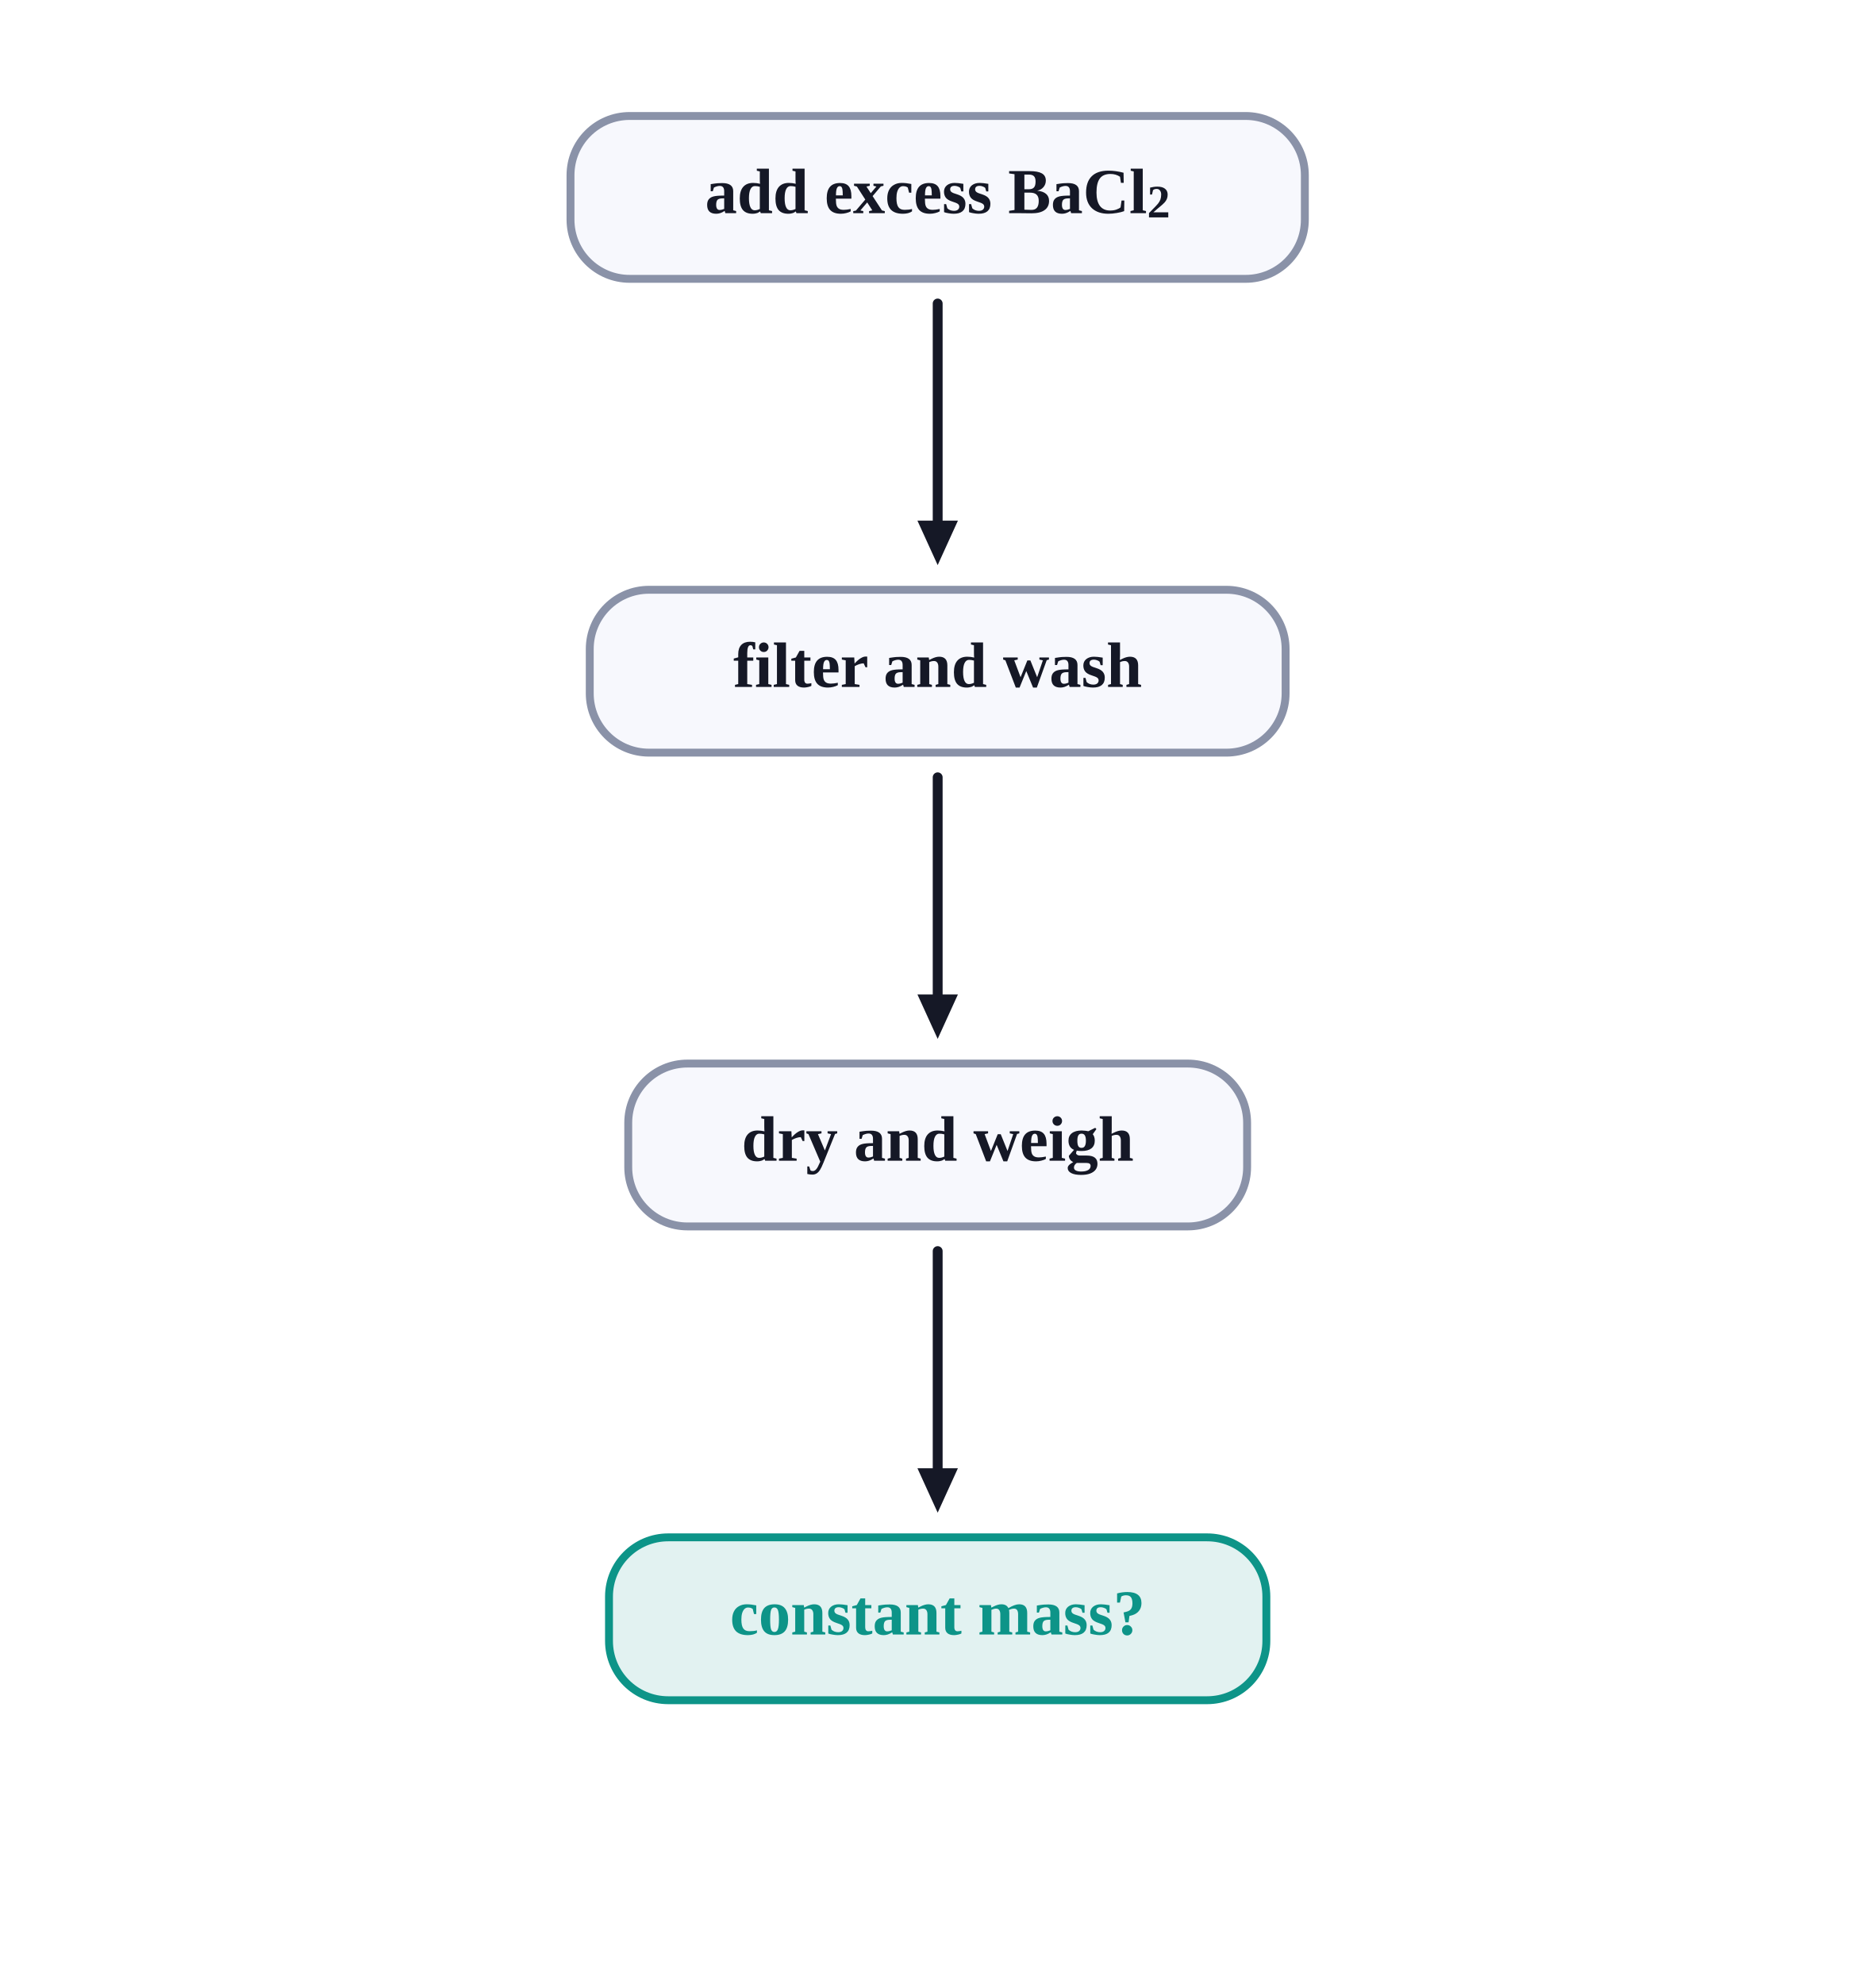
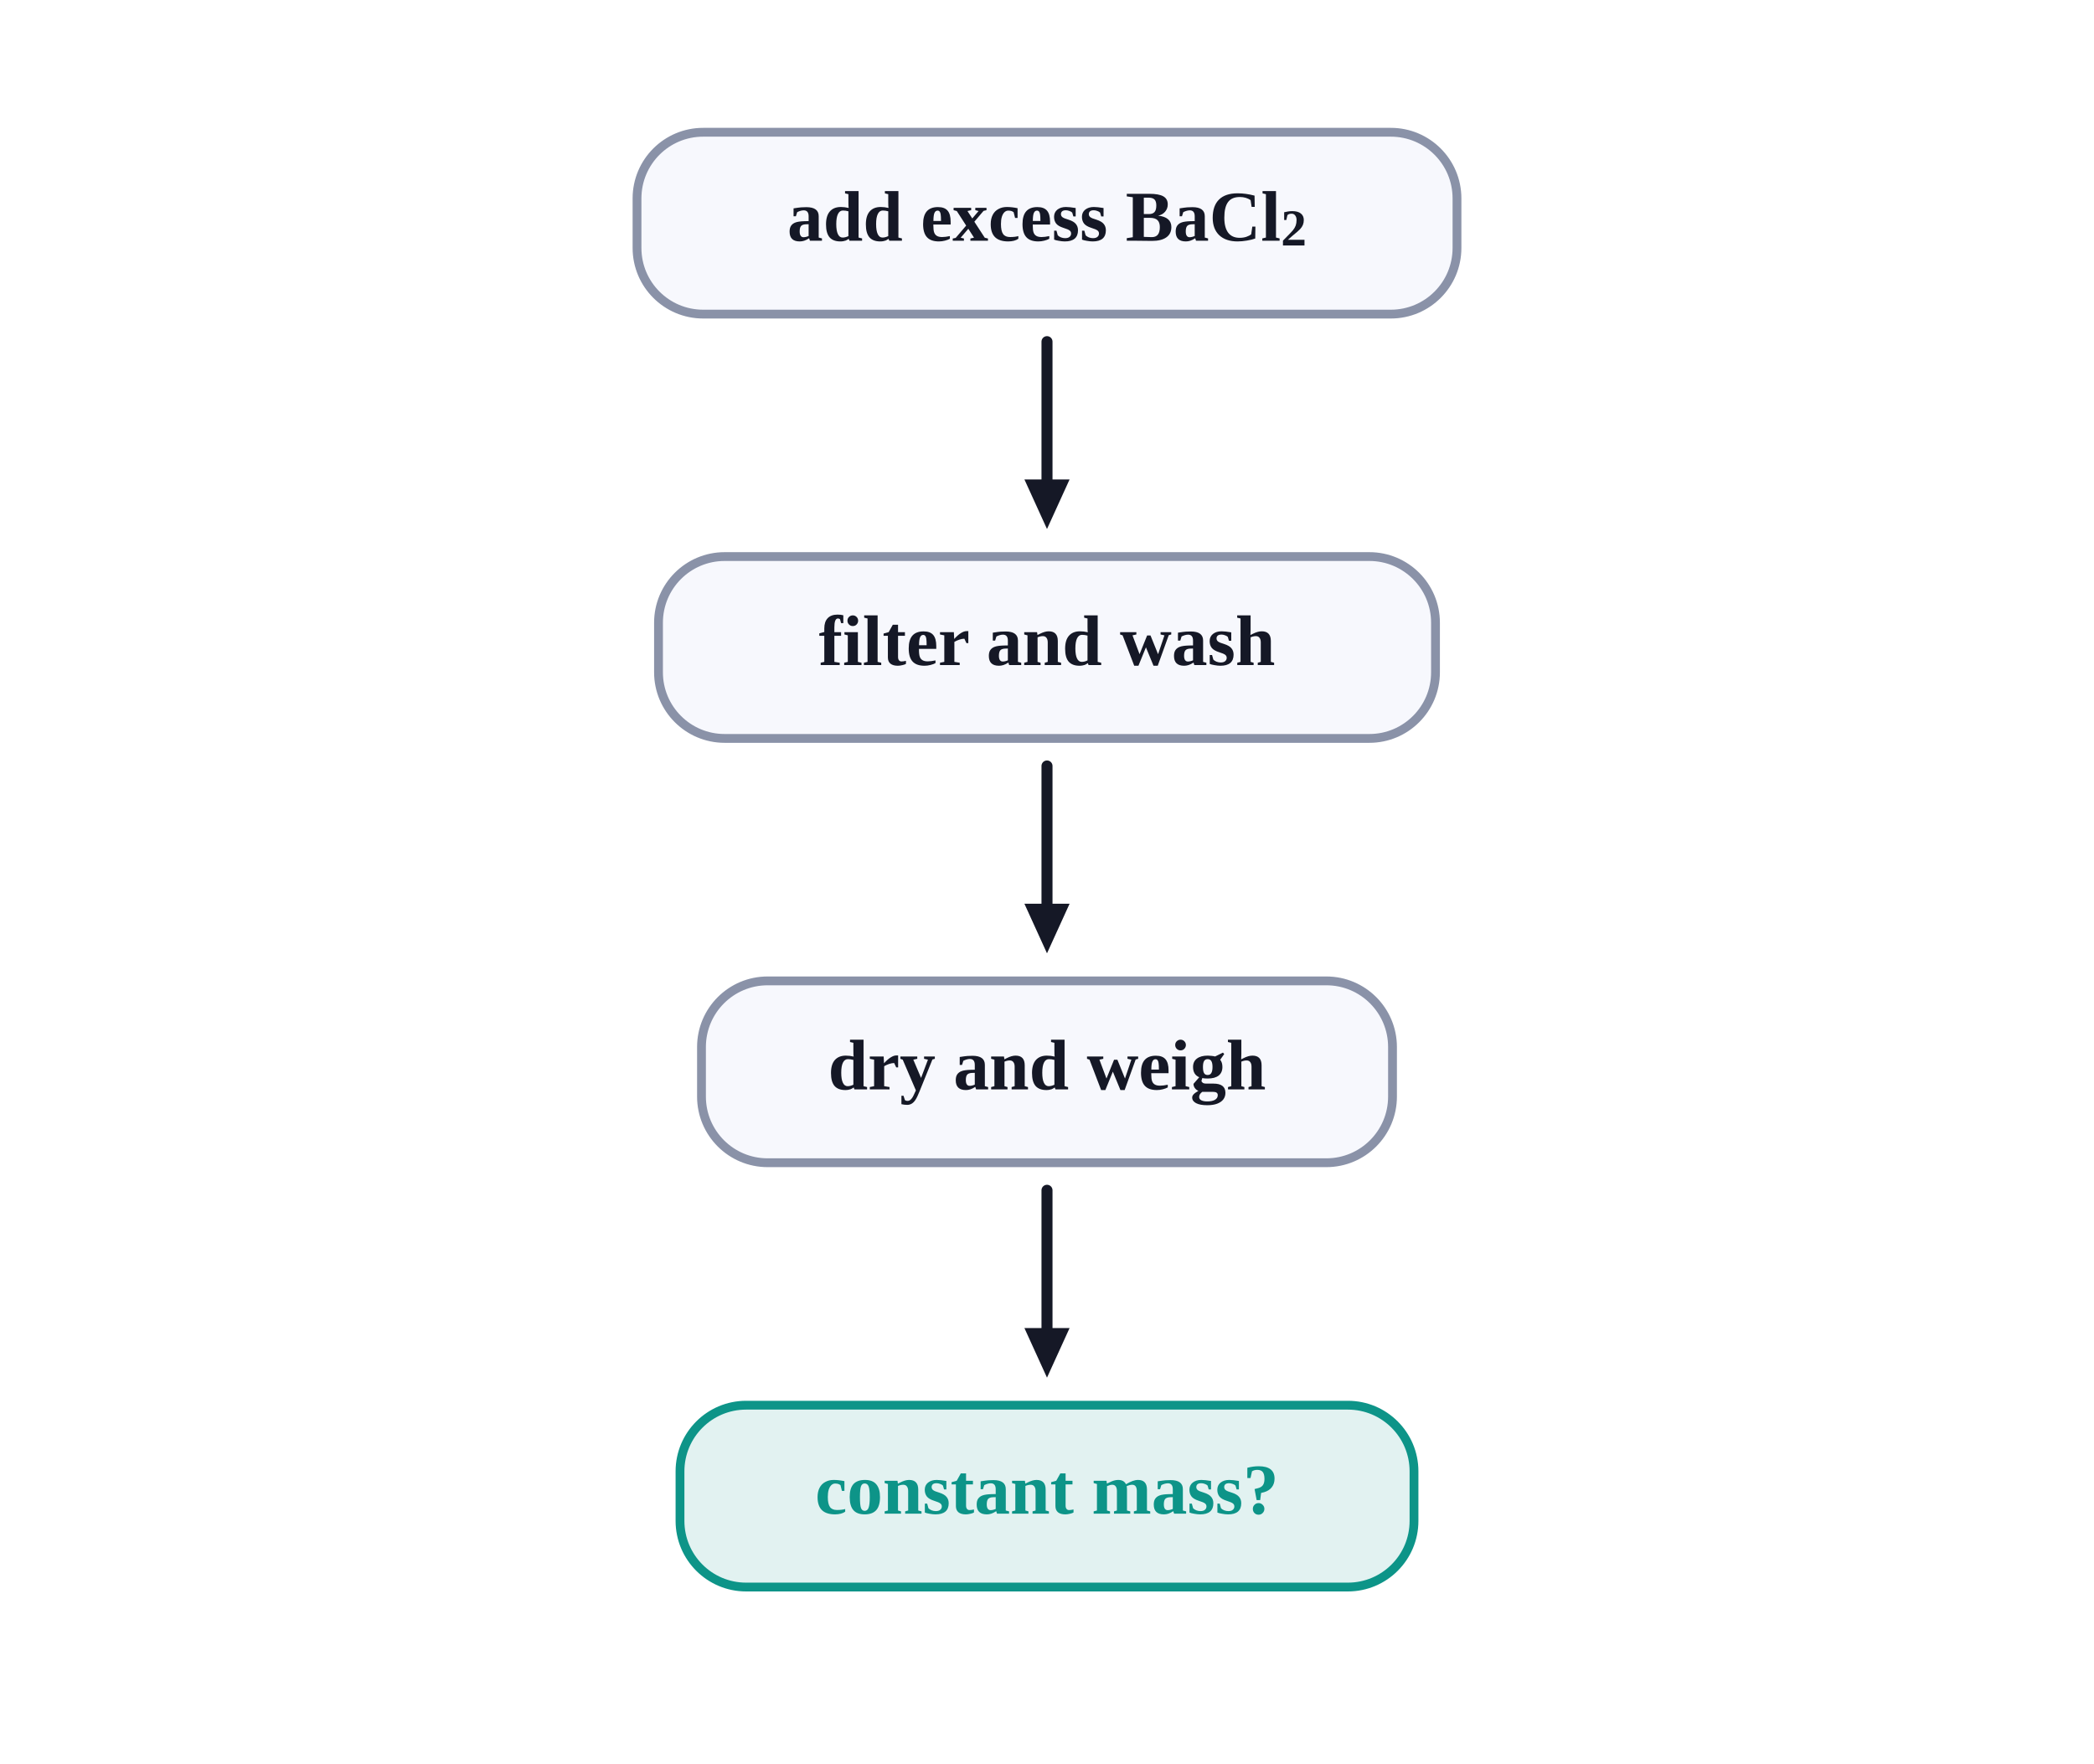
- <svg xmlns="http://www.w3.org/2000/svg" viewBox="0 0 380.0 402.0" width="380.0" height="402.0" role="img" aria-label="A flow: add excess BaCl₂(aq) → filter → wash → dry and weigh → repeat until constant mass." style="color:var(--vx-ink, #151826);font-family:inherit;max-width:100%;height:auto">
-   <path d="M190.0 61.5 L190.0 106.4" stroke="var(--vx-ink, #151826)" stroke-width="2" stroke-linecap="round" fill="none" />
-   <path d="M190.0 114.5 L185.9 105.5 L194.1 105.5 Z" fill="var(--vx-ink, #151826)" />
-   <path d="M190.0 157.5 L190.0 202.4" stroke="var(--vx-ink, #151826)" stroke-width="2" stroke-linecap="round" fill="none" />
-   <path d="M190.0 210.5 L185.9 201.5 L194.1 201.5 Z" fill="var(--vx-ink, #151826)" />
-   <path d="M190.0 253.5 L190.0 298.4" stroke="var(--vx-ink, #151826)" stroke-width="2" stroke-linecap="round" fill="none" />
-   <path d="M190.0 306.5 L185.9 297.5 L194.1 297.5 Z" fill="var(--vx-ink, #151826)" />
-   <rect x="115.6" y="23.5" width="148.8" height="33.0" rx="12" fill="#f7f8fd" fill-opacity="1" stroke="var(--vx-line, #8a92a8)" stroke-width="1.6" />
-   <text x="190.0" y="39.5" font-size="13" font-weight="700" text-anchor="middle" dominant-baseline="middle" fill="var(--vx-ink, #151826)">add excess BaCl<tspan baseline-shift="sub" font-size="9.4">2</tspan>
+ <svg xmlns="http://www.w3.org/2000/svg" viewBox="0 0 380.0 320.0" width="380.0" height="320.0" role="img" aria-label="A flow: add excess BaCl₂(aq) → filter → wash → dry and weigh → repeat until constant mass." style="color:var(--vx-ink, #151826);font-family:inherit;max-width:100%;height:auto">
+   <path d="M190.0 62.0 L190.0 87.9" stroke="var(--vx-ink, #151826)" stroke-width="2" stroke-linecap="round" fill="none" />
+   <path d="M190.0 96.0 L185.9 87.0 L194.1 87.0 Z" fill="var(--vx-ink, #151826)" />
+   <path d="M190.0 139.0 L190.0 164.9" stroke="var(--vx-ink, #151826)" stroke-width="2" stroke-linecap="round" fill="none" />
+   <path d="M190.0 173.0 L185.9 164.0 L194.1 164.0 Z" fill="var(--vx-ink, #151826)" />
+   <path d="M190.0 216.0 L190.0 241.9" stroke="var(--vx-ink, #151826)" stroke-width="2" stroke-linecap="round" fill="none" />
+   <path d="M190.0 250.0 L185.9 241.0 L194.1 241.0 Z" fill="var(--vx-ink, #151826)" />
+   <rect x="115.6" y="24.0" width="148.8" height="33.0" rx="12" fill="#f7f8fd" fill-opacity="1" stroke="var(--vx-line, #8a92a8)" stroke-width="1.6" />
+   <text x="190.0" y="40.0" font-size="13" font-weight="700" text-anchor="middle" dominant-baseline="middle" fill="var(--vx-ink, #151826)">add excess BaCl<tspan baseline-shift="sub" font-size="9.4">2</tspan>
  </text>
-   <rect x="119.5" y="119.5" width="141.0" height="33.0" rx="12" fill="#f7f8fd" fill-opacity="1" stroke="var(--vx-line, #8a92a8)" stroke-width="1.6" />
-   <text x="190.0" y="135.5" font-size="13" font-weight="700" text-anchor="middle" dominant-baseline="middle" fill="var(--vx-ink, #151826)">filter and wash</text>
-   <rect x="127.3" y="215.5" width="125.4" height="33.0" rx="12" fill="#f7f8fd" fill-opacity="1" stroke="var(--vx-line, #8a92a8)" stroke-width="1.6" />
-   <text x="190.0" y="231.5" font-size="13" font-weight="700" text-anchor="middle" dominant-baseline="middle" fill="var(--vx-ink, #151826)">dry and weigh</text>
-   <rect x="123.4" y="311.5" width="133.2" height="33.0" rx="12" fill="var(--vx-a4, #0d9488)" fill-opacity="0.12" stroke="var(--vx-a4, #0d9488)" stroke-width="1.6" />
-   <text x="190.0" y="327.5" font-size="13" font-weight="700" text-anchor="middle" dominant-baseline="middle" fill="var(--vx-a4, #0d9488)">constant mass?</text>
+   <rect x="119.5" y="101.0" width="141.0" height="33.0" rx="12" fill="#f7f8fd" fill-opacity="1" stroke="var(--vx-line, #8a92a8)" stroke-width="1.6" />
+   <text x="190.0" y="117.0" font-size="13" font-weight="700" text-anchor="middle" dominant-baseline="middle" fill="var(--vx-ink, #151826)">filter and wash</text>
+   <rect x="127.3" y="178.0" width="125.4" height="33.0" rx="12" fill="#f7f8fd" fill-opacity="1" stroke="var(--vx-line, #8a92a8)" stroke-width="1.6" />
+   <text x="190.0" y="194.0" font-size="13" font-weight="700" text-anchor="middle" dominant-baseline="middle" fill="var(--vx-ink, #151826)">dry and weigh</text>
+   <rect x="123.4" y="255.0" width="133.2" height="33.0" rx="12" fill="var(--vx-a4, #0d9488)" fill-opacity="0.12" stroke="var(--vx-a4, #0d9488)" stroke-width="1.6" />
+   <text x="190.0" y="271.0" font-size="13" font-weight="700" text-anchor="middle" dominant-baseline="middle" fill="var(--vx-a4, #0d9488)">constant mass?</text>
</svg>
